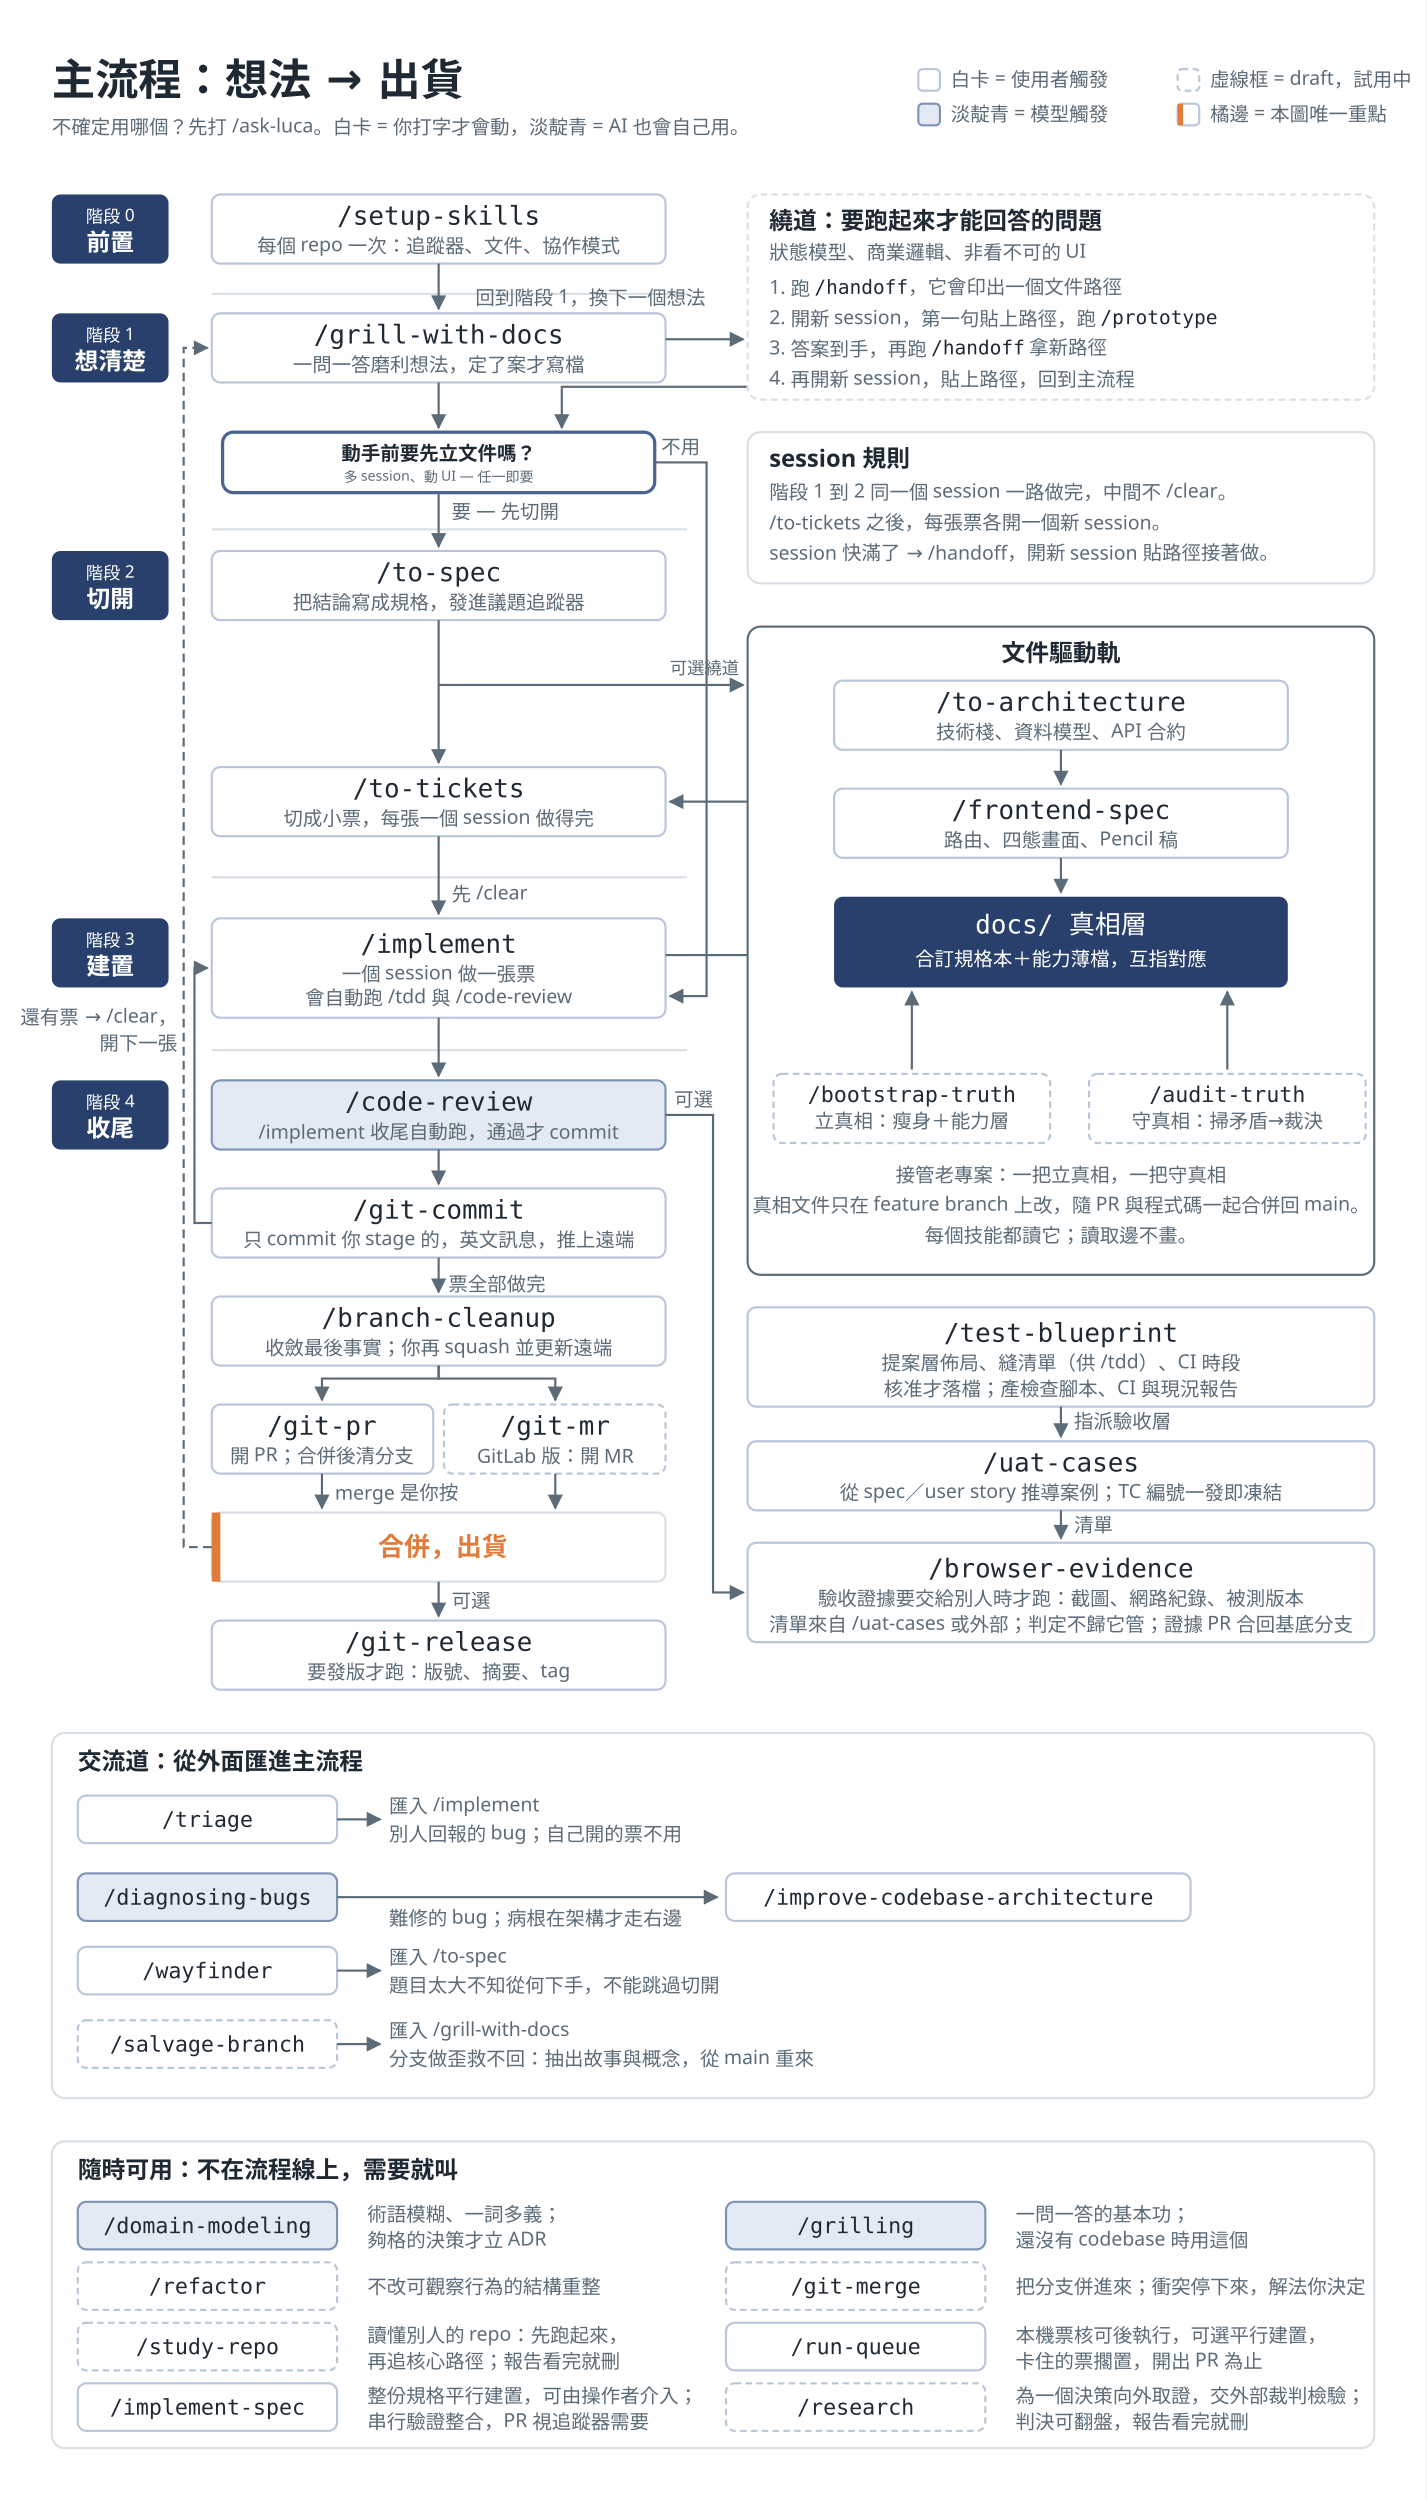
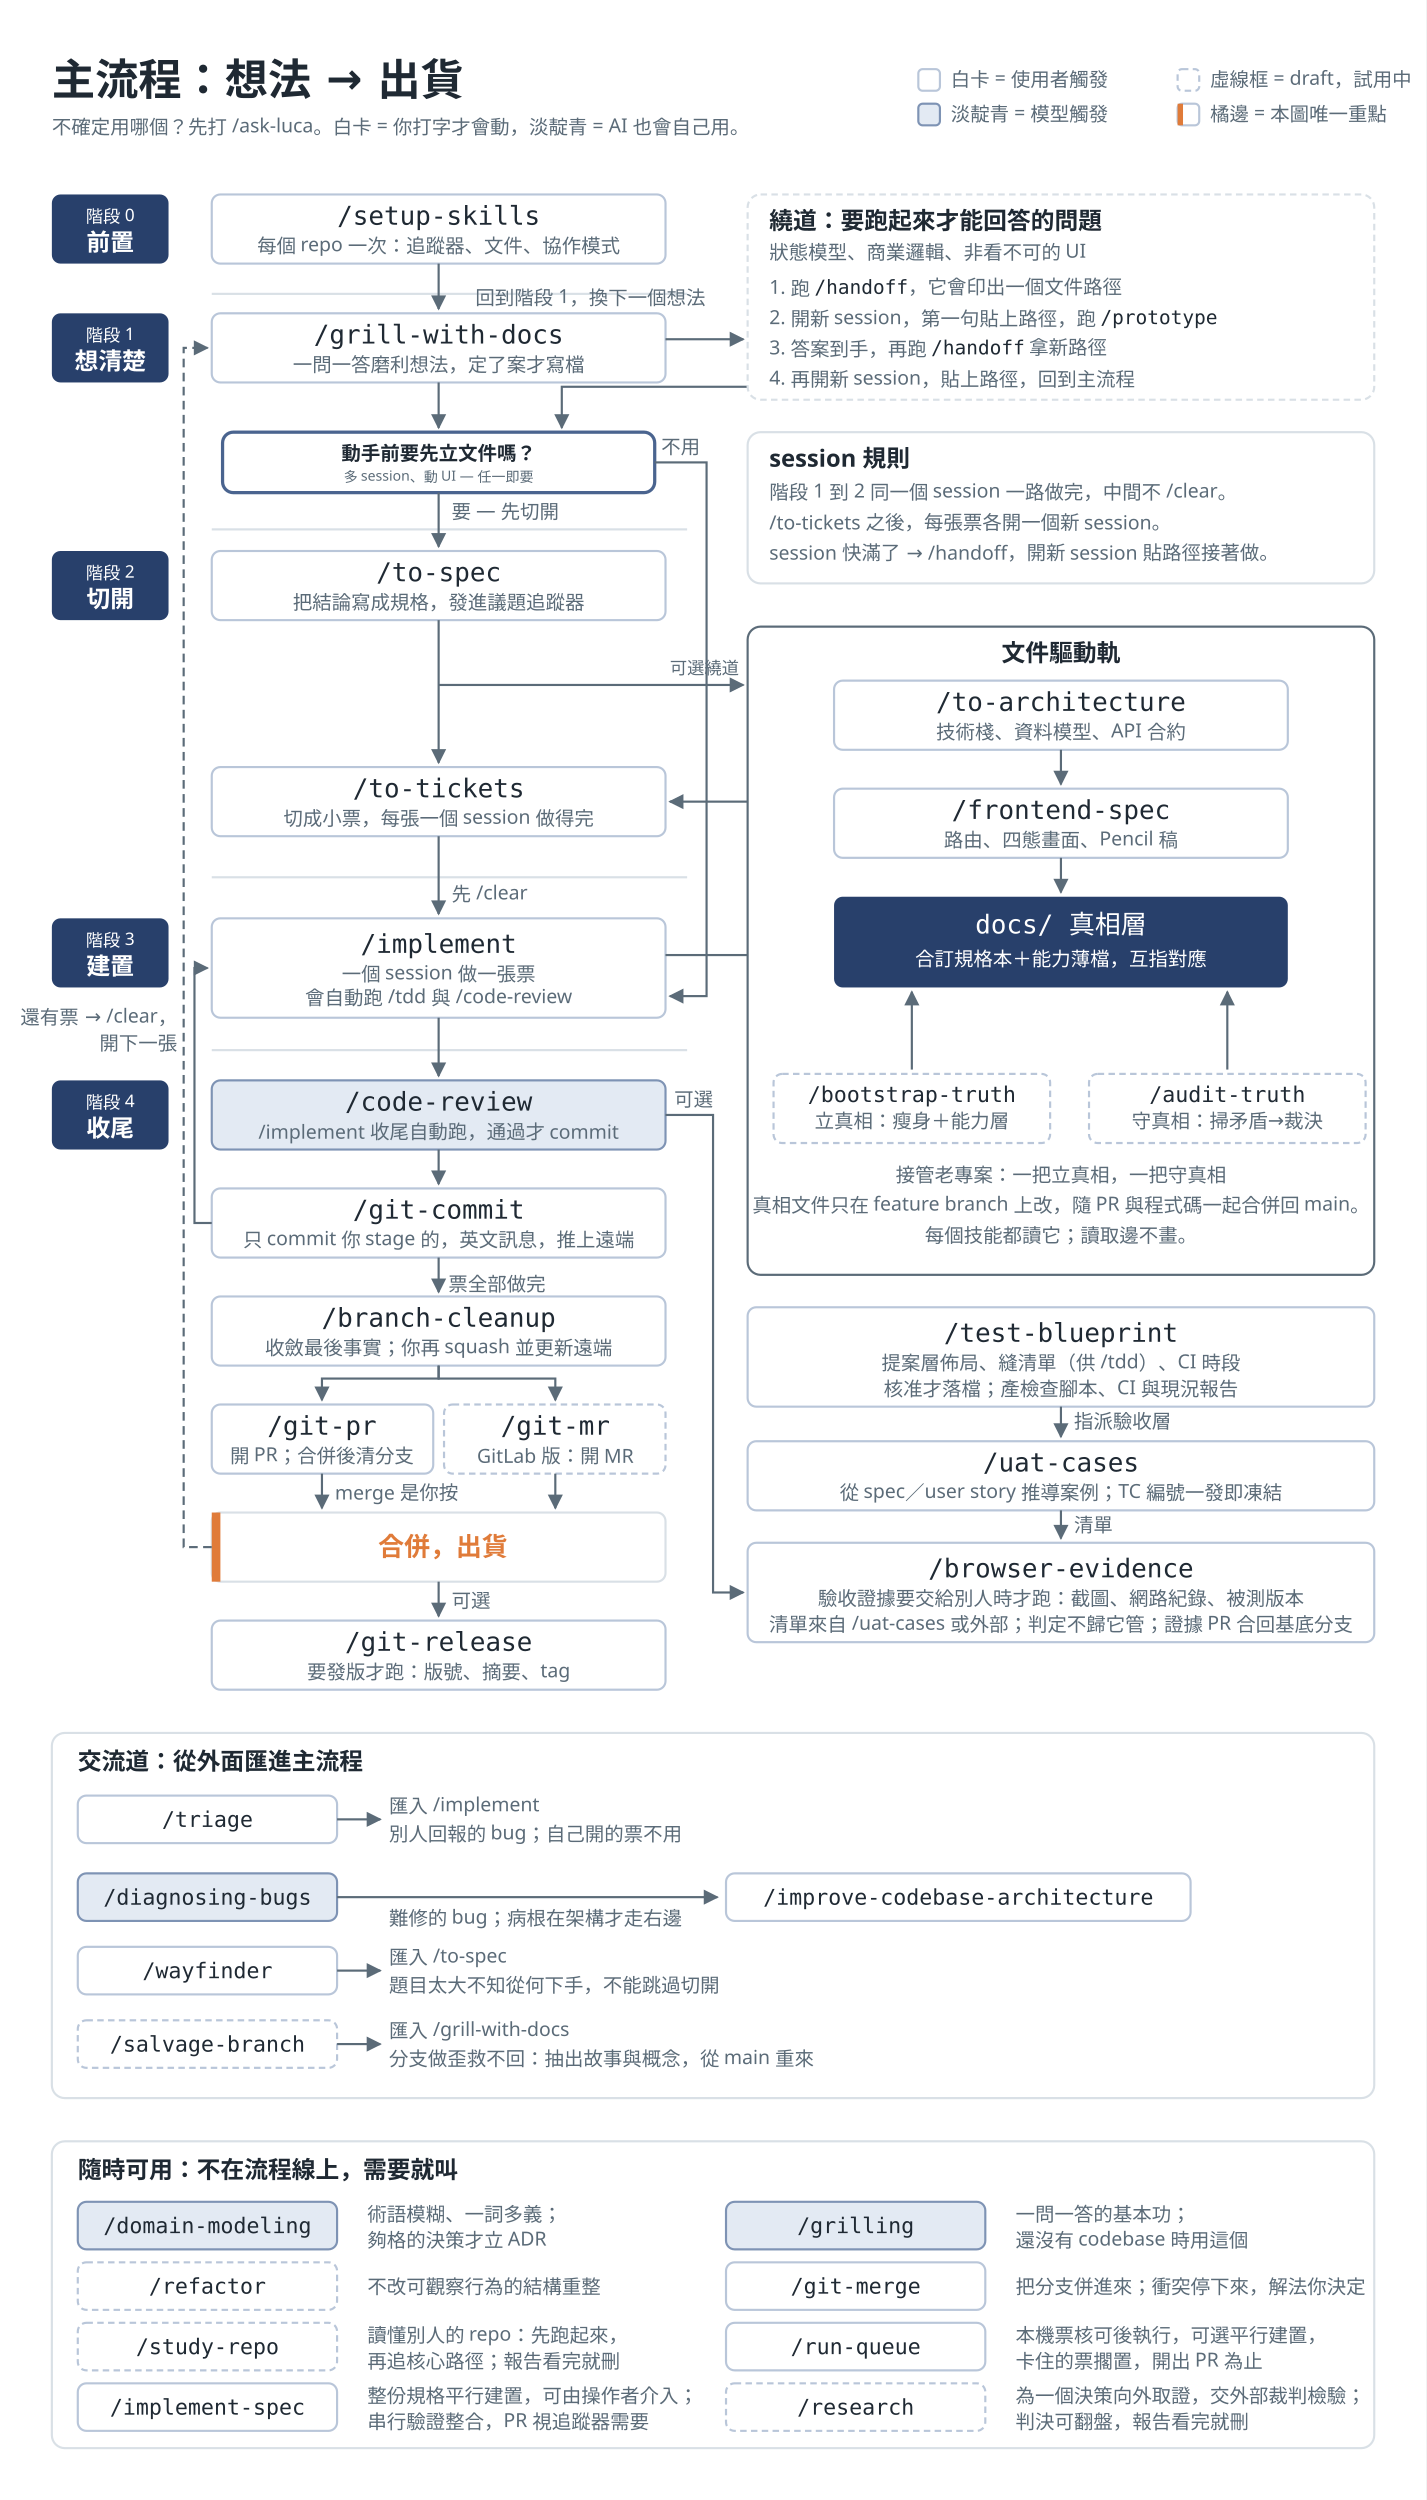
<svg xmlns="http://www.w3.org/2000/svg" width="1320" height="2314" viewBox="0 0 1320 2314" font-family="'Noto Sans TC','Microsoft JhengHei','微軟正黑體','PingFang TC',sans-serif">
  <defs>
    <marker id="arrow" viewBox="0 0 10 10" refX="9" refY="5" markerWidth="7" markerHeight="7" orient="auto-start-reverse">
      <path d="M 0 0 L 10 5 L 0 10 z" fill="#5B6B78" />
    </marker>
    <style>
      .box   { stroke-width: 2; }
      .user  { fill: #FFFFFF; stroke: #B9C6D9; }
      .model { fill: #E3EAF3; stroke: #7E93B4; }
      .draft { stroke-dasharray: 6 4; }
      .rail  { fill: #28406B; }
      .rail-label { font-size: 16px; fill: #FFFFFF; }
      .rail-name  { font-size: 22px; fill: #FFFFFF; font-weight: 600; }
      .skill    { font-family: ui-monospace, SFMono-Regular, Consolas, monospace; font-size: 24px; fill: #1F2933; }
      .skill-sm { font-family: ui-monospace, SFMono-Regular, Consolas, monospace; font-size: 20px; fill: #1F2933; }
      .mono  { font-family: ui-monospace, SFMono-Regular, Consolas, monospace; fill: #1F2933; }
      .sub   { font-size: 18px; fill: #5B6B78; }
      .note  { font-size: 18px; fill: #5B6B78; }
      .edge  { stroke: #5B6B78; stroke-width: 2; fill: none; marker-end: url(#arrow); }
      .edge-label { font-size: 18px; fill: #5B6B78; }
      .panel-title { font-size: 22px; fill: #1F2933; font-weight: 600; }
      .divider { stroke: #D9E0E6; stroke-width: 2; }
      .store-title { font-family: ui-monospace, SFMono-Regular, Consolas, monospace; font-size: 24px; fill: #FFFFFF; }
      .store-sub   { font-size: 18px; fill: #FFFFFF; }
    </style>
  </defs>
  <rect width="1320" height="2314" fill="#FFFFFF" />
  <g id="header">
    <text x="48" y="88" font-size="40" font-weight="700" fill="#1F2933">主流程：想法 → 出貨</text>
    <text x="48" y="124" class="note">不確定用哪個？先打 /ask-luca。白卡 = 你打字才會動，淡靛青 = AI 也會自己用。</text>
  </g>
  <g id="legend">
    <rect x="850" y="64" width="20" height="20" rx="4" class="box user" />
    <text x="880" y="80" class="note">白卡 = 使用者觸發</text>
    <rect x="850" y="96" width="20" height="20" rx="4" class="box model" />
    <text x="880" y="112" class="note">淡靛青 = 模型觸發</text>
    <rect x="1090" y="64" width="20" height="20" rx="4" class="box user draft" />
    <text x="1120" y="80" class="note">虛線框 = draft，試用中</text>
    <rect x="1090" y="96" width="20" height="20" rx="4" class="box user" />
    <rect x="1090" y="96" width="5" height="20" fill="#E07B39" />
    <text x="1120" y="112" class="note">橘邊 = 本圖唯一重點</text>
  </g>
  <line x1="196" y1="272" x2="636" y2="272" class="divider" />
  <line x1="196" y1="490" x2="636" y2="490" class="divider" />
  <line x1="196" y1="812" x2="636" y2="812" class="divider" />
  <line x1="196" y1="972" x2="636" y2="972" class="divider" />
  <g id="main-flow">
    <rect x="48" y="180" width="108" height="64" rx="8" class="rail" />
    <text x="102" y="206" text-anchor="middle" class="rail-label">階段 0</text>
    <text x="102" y="232" text-anchor="middle" class="rail-name">前置</text>
    <rect x="196" y="180" width="420" height="64" rx="8" class="box user" />
    <text x="406" y="208" text-anchor="middle" class="skill">/setup-skills</text>
    <text x="406" y="234" text-anchor="middle" class="sub">每個 repo 一次：追蹤器、文件、協作模式</text>
    <path d="M 406 244 L 406 286" class="edge" />
    <rect x="48" y="290" width="108" height="64" rx="8" class="rail" />
    <text x="102" y="316" text-anchor="middle" class="rail-label">階段 1</text>
    <text x="102" y="342" text-anchor="middle" class="rail-name">想清楚</text>
    <rect x="196" y="290" width="420" height="64" rx="8" class="box user" />
    <text x="406" y="318" text-anchor="middle" class="skill">/grill-with-docs</text>
    <text x="406" y="344" text-anchor="middle" class="sub">一問一答磨利想法，定了案才寫檔</text>
    <path d="M 616 314 L 688 314" class="edge" />
    <path d="M 692 358 L 520 358 L 520 396" class="edge" />
    <path d="M 406 354 L 406 396" class="edge" />
    <rect x="206" y="400" width="400" height="56" rx="10" fill="#FFFFFF" stroke="#4A648F" stroke-width="3" />
    <text x="406" y="426" text-anchor="middle" font-size="18" font-weight="600" fill="#1F2933">動手前要先立文件嗎？</text>
    <text x="406" y="446" text-anchor="middle" font-size="13" fill="#5B6B78">多 session、動 UI — 任一即要</text>
    <path d="M 406 456 L 406 506" class="edge" />
    <text x="418" y="480" class="edge-label">要 — 先切開</text>
    <path d="M 606 428 L 654 428 L 654 922 L 620 922" class="edge" />
    <text x="612" y="420" class="edge-label">不用</text>
    <rect x="48" y="510" width="108" height="64" rx="8" class="rail" />
    <text x="102" y="536" text-anchor="middle" class="rail-label">階段 2</text>
    <text x="102" y="562" text-anchor="middle" class="rail-name">切開</text>
    <rect x="196" y="510" width="420" height="64" rx="8" class="box user" />
    <text x="406" y="538" text-anchor="middle" class="skill">/to-spec</text>
    <text x="406" y="564" text-anchor="middle" class="sub">把結論寫成規格，發進議題追蹤器</text>
    <path d="M 406 574 L 406 706" class="edge" />
    <path d="M 406 634 L 688 634" class="edge" />
    <text x="652" y="624" text-anchor="middle" font-size="16" fill="#5B6B78">可選繞道</text>
    <path d="M 692 742 L 620 742" class="edge" />
    <rect x="196" y="710" width="420" height="64" rx="8" class="box user" />
    <text x="406" y="738" text-anchor="middle" class="skill">/to-tickets</text>
    <text x="406" y="764" text-anchor="middle" class="sub">切成小票，每張一個 session 做得完</text>
    <path d="M 406 774 L 406 846" class="edge" />
    <text x="418" y="834" class="edge-label">先 /clear</text>
    <rect x="48" y="850" width="108" height="64" rx="8" class="rail" />
    <text x="102" y="876" text-anchor="middle" class="rail-label">階段 3</text>
    <text x="102" y="902" text-anchor="middle" class="rail-name">建置</text>
    <rect x="196" y="850" width="420" height="92" rx="8" class="box user" />
    <text x="406" y="882" text-anchor="middle" class="skill">/implement</text>
    <text x="406" y="908" text-anchor="middle" class="sub">一個 session 做一張票</text>
    <text x="406" y="930" text-anchor="middle" class="sub">會自動跑 /tdd 與 /code-review</text>
    <path d="M 616 884 L 768 884" class="edge" />
    <path d="M 406 942 L 406 996" class="edge" />
    <rect x="48" y="1000" width="108" height="64" rx="8" class="rail" />
    <text x="102" y="1026" text-anchor="middle" class="rail-label">階段 4</text>
    <text x="102" y="1052" text-anchor="middle" class="rail-name">收尾</text>
    <rect x="196" y="1000" width="420" height="64" rx="8" class="box model" />
    <text x="406" y="1028" text-anchor="middle" class="skill">/code-review</text>
    <text x="406" y="1054" text-anchor="middle" class="sub">/implement 收尾自動跑，通過才 commit</text>
    <path d="M 406 1064 L 406 1096" class="edge" />
    <rect x="196" y="1100" width="420" height="64" rx="8" class="box user" />
    <text x="406" y="1128" text-anchor="middle" class="skill">/git-commit</text>
    <text x="406" y="1154" text-anchor="middle" class="sub">只 commit 你 stage 的，英文訊息，推上遠端</text>
    <text x="460" y="1195" text-anchor="middle" class="edge-label">票全部做完</text>
    <path d="M 196 1132 L 180 1132 L 180 896 L 192 896" class="edge" />
    <text x="164" y="948" text-anchor="end" class="edge-label">還有票 → /clear，</text>
    <text x="164" y="972" text-anchor="end" class="edge-label">開下一張</text>
    <rect x="196" y="1200" width="420" height="64" rx="8" class="box user" />
    <text x="406" y="1228" text-anchor="middle" class="skill">/branch-cleanup</text>
    <text x="406" y="1254" text-anchor="middle" class="sub">收斂最後事實；你再 squash 並更新遠端</text>
    <rect x="196" y="1300" width="205" height="64" rx="8" class="box user" />
    <text x="298" y="1328" text-anchor="middle" class="skill">/git-pr</text>
    <text x="298" y="1354" text-anchor="middle" class="sub">開 PR；合併後清分支</text>
    <rect x="411" y="1300" width="205" height="64" rx="8" class="box user draft" />
    <text x="514" y="1328" text-anchor="middle" class="skill">/git-mr</text>
    <text x="514" y="1354" text-anchor="middle" class="sub">GitLab 版：開 MR</text>
    <path d="M 406 1164 L 406 1196" class="edge" />
    <path d="M 406 1264 L 406 1276 L 298 1276 L 298 1296" class="edge" />
    <path d="M 406 1264 L 406 1276 L 514 1276 L 514 1296" class="edge" />
    <path d="M 298 1364 L 298 1396" class="edge" />
    <path d="M 514 1364 L 514 1396" class="edge" />
    <text x="310" y="1388" class="edge-label">merge 是你按</text>
    <rect x="196" y="1400" width="420" height="64" rx="8" fill="#FFFFFF" stroke="#D9E0E6" stroke-width="2" />
    <rect x="196" y="1400" width="8" height="64" fill="#E07B39" />
    <text x="410" y="1440" text-anchor="middle" font-size="24" font-weight="700" fill="#E07B39">合併，出貨</text>
    <path d="M 406 1464 L 406 1496" class="edge" />
    <text x="418" y="1488" class="edge-label">可選</text>
    <rect x="196" y="1500" width="420" height="64" rx="8" class="box user" />
    <text x="406" y="1528" text-anchor="middle" class="skill">/git-release</text>
    <text x="406" y="1554" text-anchor="middle" class="sub">要發版才跑：版號、摘要、tag</text>
    <path d="M 196 1432 L 170 1432 L 170 322 L 192 322" class="edge" stroke-dasharray="8 5" />
    <text x="440" y="282" class="edge-label">回到階段 1，換下一個想法</text>
    <path d="M 616 1032 L 660 1032 L 660 1474 L 688 1474" class="edge" />
    <text x="624" y="1024" class="edge-label">可選</text>
  </g>
  <g id="detour-panel">
    <rect x="692" y="180" width="580" height="190" rx="12" fill="#FFFFFF" stroke="#D9E0E6" stroke-width="2" stroke-dasharray="6 4" />
    <text x="712" y="212" class="panel-title">繞道：要跑起來才能回答的問題</text>
    <text x="712" y="240" class="note">狀態模型、商業邏輯、非看不可的 UI</text>
    <text x="712" y="272" class="note">1. 跑 <tspan class="mono" font-size="18">/handoff</tspan>，它會印出一個文件路徑</text>
    <text x="712" y="300" class="note">2. 開新 session，第一句貼上路徑，跑 <tspan class="mono" font-size="18">/prototype</tspan>
    </text>
    <text x="712" y="328" class="note">3. 答案到手，再跑 <tspan class="mono" font-size="18">/handoff</tspan> 拿新路徑</text>
    <text x="712" y="356" class="note">4. 再開新 session，貼上路徑，回到主流程</text>
  </g>
  <g id="session-rules">
    <rect x="692" y="400" width="580" height="140" rx="12" fill="#FFFFFF" stroke="#D9E0E6" stroke-width="2" />
    <text x="712" y="432" class="panel-title">session 規則</text>
    <text x="712" y="462" class="note">階段 1 到 2 同一個 session 一路做完，中間不 /clear。</text>
    <text x="712" y="490" class="note">/to-tickets 之後，每張票各開一個新 session。</text>
    <text x="712" y="518" class="note">session 快滿了 → /handoff，開新 session 貼路徑接著做。</text>
  </g>
  <g id="doc-track">
    <rect x="692" y="580" width="580" height="600" rx="12" fill="#FFFFFF" stroke="#5B6B78" stroke-width="2" />
    <text x="982" y="612" text-anchor="middle" class="panel-title">文件驅動軌</text>
    <rect x="772" y="630" width="420" height="64" rx="8" class="box user" />
    <text x="982" y="658" text-anchor="middle" class="skill">/to-architecture</text>
    <text x="982" y="684" text-anchor="middle" class="sub">技術棧、資料模型、API 合約</text>
    <path d="M 982 694 L 982 726" class="edge" />
    <rect x="772" y="730" width="420" height="64" rx="8" class="box user" />
    <text x="982" y="758" text-anchor="middle" class="skill">/frontend-spec</text>
    <text x="982" y="784" text-anchor="middle" class="sub">路由、四態畫面、Pencil 稿</text>
    <path d="M 982 794 L 982 826" class="edge" />
    <rect x="772" y="830" width="420" height="84" rx="8" class="rail" />
    <text x="982" y="864" text-anchor="middle" class="store-title">docs/ 真相層</text>
    <text x="982" y="894" text-anchor="middle" class="store-sub">合訂規格本＋能力薄檔，互指對應</text>
    <rect x="716" y="994" width="256" height="64" rx="8" class="box user draft" />
    <text x="844" y="1020" text-anchor="middle" class="skill-sm">/bootstrap-truth</text>
    <text x="844" y="1044" text-anchor="middle" class="sub">立真相：瘦身＋能力層</text>
    <path d="M 844 990 L 844 918" class="edge" />
    <rect x="1008" y="994" width="256" height="64" rx="8" class="box user draft" />
    <text x="1136" y="1020" text-anchor="middle" class="skill-sm">/audit-truth</text>
    <text x="1136" y="1044" text-anchor="middle" class="sub">守真相：掃矛盾→裁決</text>
    <path d="M 1136 990 L 1136 918" class="edge" />
    <text x="982" y="1094" text-anchor="middle" class="note">接管老專案：一把立真相，一把守真相</text>
    <text x="982" y="1122" text-anchor="middle" class="note">真相文件只在 feature branch 上改，隨 PR 與程式碼一起合併回 main。</text>
    <text x="982" y="1150" text-anchor="middle" class="note">每個技能都讀它；讀取邊不畫。</text>
  </g>
  <g id="side-cards">
    <rect x="692" y="1210" width="580" height="92" rx="8" class="box user" />
    <text x="982" y="1242" text-anchor="middle" class="skill">/test-blueprint</text>
    <text x="982" y="1268" text-anchor="middle" class="sub">提案層佈局、縫清單（供 /tdd）、CI 時段</text>
    <text x="982" y="1292" text-anchor="middle" class="sub">核准才落檔；產檢查腳本、CI 與現況報告</text>
    <path d="M 982 1302 L 982 1330" class="edge" />
    <text x="994" y="1322" class="edge-label">指派驗收層</text>
    <rect x="692" y="1334" width="580" height="64" rx="8" class="box user" />
    <text x="982" y="1362" text-anchor="middle" class="skill">/uat-cases</text>
    <text x="982" y="1388" text-anchor="middle" class="sub">從 spec／user story 推導案例；TC 編號一發即凍結</text>
    <path d="M 982 1398 L 982 1424" class="edge" />
    <text x="994" y="1418" class="edge-label">清單</text>
    <rect x="692" y="1428" width="580" height="92" rx="8" class="box user" />
    <text x="982" y="1460" text-anchor="middle" class="skill">/browser-evidence</text>
    <text x="982" y="1486" text-anchor="middle" class="sub">驗收證據要交給別人時才跑：截圖、網路紀錄、被測版本</text>
    <text x="982" y="1510" text-anchor="middle" class="sub">清單來自 /uat-cases 或外部；判定不歸它管；證據 PR 合回基底分支</text>
  </g>
  <g id="on-ramps">
    <rect x="48" y="1604" width="1224" height="338" rx="12" fill="#FFFFFF" stroke="#D9E0E6" stroke-width="2" />
    <text x="72" y="1638" class="panel-title">交流道：從外面匯進主流程</text>
    <rect x="72" y="1662" width="240" height="44" rx="8" class="box user" />
    <text x="192" y="1691" text-anchor="middle" class="skill-sm">/triage</text>
    <path d="M 312 1684 L 352 1684" class="edge" />
    <text x="360" y="1678" class="note">匯入 /implement</text>
    <text x="360" y="1704" class="note">別人回報的 bug；自己開的票不用</text>
    <rect x="72" y="1734" width="240" height="44" rx="8" class="box model" />
    <text x="192" y="1763" text-anchor="middle" class="skill-sm">/diagnosing-bugs</text>
    <path d="M 312 1756 L 664 1756" class="edge" />
    <rect x="672" y="1734" width="430" height="44" rx="8" class="box user" />
    <text x="887" y="1763" text-anchor="middle" class="skill-sm">/improve-codebase-architecture</text>
    <text x="360" y="1782" class="note">難修的 bug；病根在架構才走右邊</text>
    <rect x="72" y="1802" width="240" height="44" rx="8" class="box user" />
    <text x="192" y="1831" text-anchor="middle" class="skill-sm">/wayfinder</text>
    <path d="M 312 1824 L 352 1824" class="edge" />
    <text x="360" y="1818" class="note">匯入 /to-spec</text>
    <text x="360" y="1844" class="note">題目太大不知從何下手，不能跳過切開</text>
    <rect x="72" y="1870" width="240" height="44" rx="8" class="box user draft" />
    <text x="192" y="1899" text-anchor="middle" class="skill-sm">/salvage-branch</text>
    <path d="M 312 1892 L 352 1892" class="edge" />
    <text x="360" y="1886" class="note">匯入 /grill-with-docs</text>
    <text x="360" y="1912" class="note">分支做歪救不回：抽出故事與概念，從 main 重來</text>
  </g>
  <g id="anytime">
    <rect x="48" y="1982" width="1224" height="284" rx="12" fill="#FFFFFF" stroke="#D9E0E6" stroke-width="2" />
    <text x="72" y="2016" class="panel-title">隨時可用：不在流程線上，需要就叫</text>
    <rect x="72" y="2038" width="240" height="44" rx="8" class="box model" />
    <text x="192" y="2067" text-anchor="middle" class="skill-sm">/domain-modeling</text>
    <text x="340" y="2056" class="note">術語模糊、一詞多義；</text>
    <text x="340" y="2080" class="note">夠格的決策才立 ADR</text>
    <rect x="672" y="2038" width="240" height="44" rx="8" class="box model" />
    <text x="792" y="2067" text-anchor="middle" class="skill-sm">/grilling</text>
    <text x="940" y="2056" class="note">一問一答的基本功；</text>
    <text x="940" y="2080" class="note">還沒有 codebase 時用這個</text>
    <rect x="72" y="2094" width="240" height="44" rx="8" class="box user draft" />
    <text x="192" y="2123" text-anchor="middle" class="skill-sm">/refactor</text>
    <text x="340" y="2123" class="note">不改可觀察行為的結構重整</text>
-     <rect x="672" y="2094" width="240" height="44" rx="8" class="box user draft" />
+     <rect x="672" y="2094" width="240" height="44" rx="8" class="box user" />
    <text x="792" y="2123" text-anchor="middle" class="skill-sm">/git-merge</text>
    <text x="940" y="2123" class="note">把分支併進來；衝突停下來，解法你決定</text>
    <rect x="72" y="2150" width="240" height="44" rx="8" class="box user draft" />
    <text x="192" y="2179" text-anchor="middle" class="skill-sm">/study-repo</text>
    <text x="340" y="2168" class="note">讀懂別人的 repo：先跑起來，</text>
    <text x="340" y="2192" class="note">再追核心路徑；報告看完就刪</text>
    <rect x="672" y="2150" width="240" height="44" rx="8" class="box user" />
    <text x="792" y="2179" text-anchor="middle" class="skill-sm">/run-queue</text>
    <text x="940" y="2168" class="note">本機票核可後執行，可選平行建置，</text>
    <text x="940" y="2192" class="note">卡住的票擱置，開出 PR 為止</text>
    <g id="implement-spec">
      <rect x="72" y="2206" width="240" height="44" rx="8" class="box user" />
      <text x="192" y="2235" text-anchor="middle" class="skill-sm">/implement-spec</text>
      <text x="340" y="2224" class="note">整份規格平行建置，可由操作者介入；</text>
      <text x="340" y="2248" class="note">串行驗證整合，PR 視追蹤器需要</text>
    </g>
    <rect x="672" y="2206" width="240" height="44" rx="8" class="box user draft" />
    <text x="792" y="2235" text-anchor="middle" class="skill-sm">/research</text>
    <text x="940" y="2224" class="note">為一個決策向外取證，交外部裁判檢驗；</text>
    <text x="940" y="2248" class="note">判決可翻盤，報告看完就刪</text>
  </g>
</svg>
